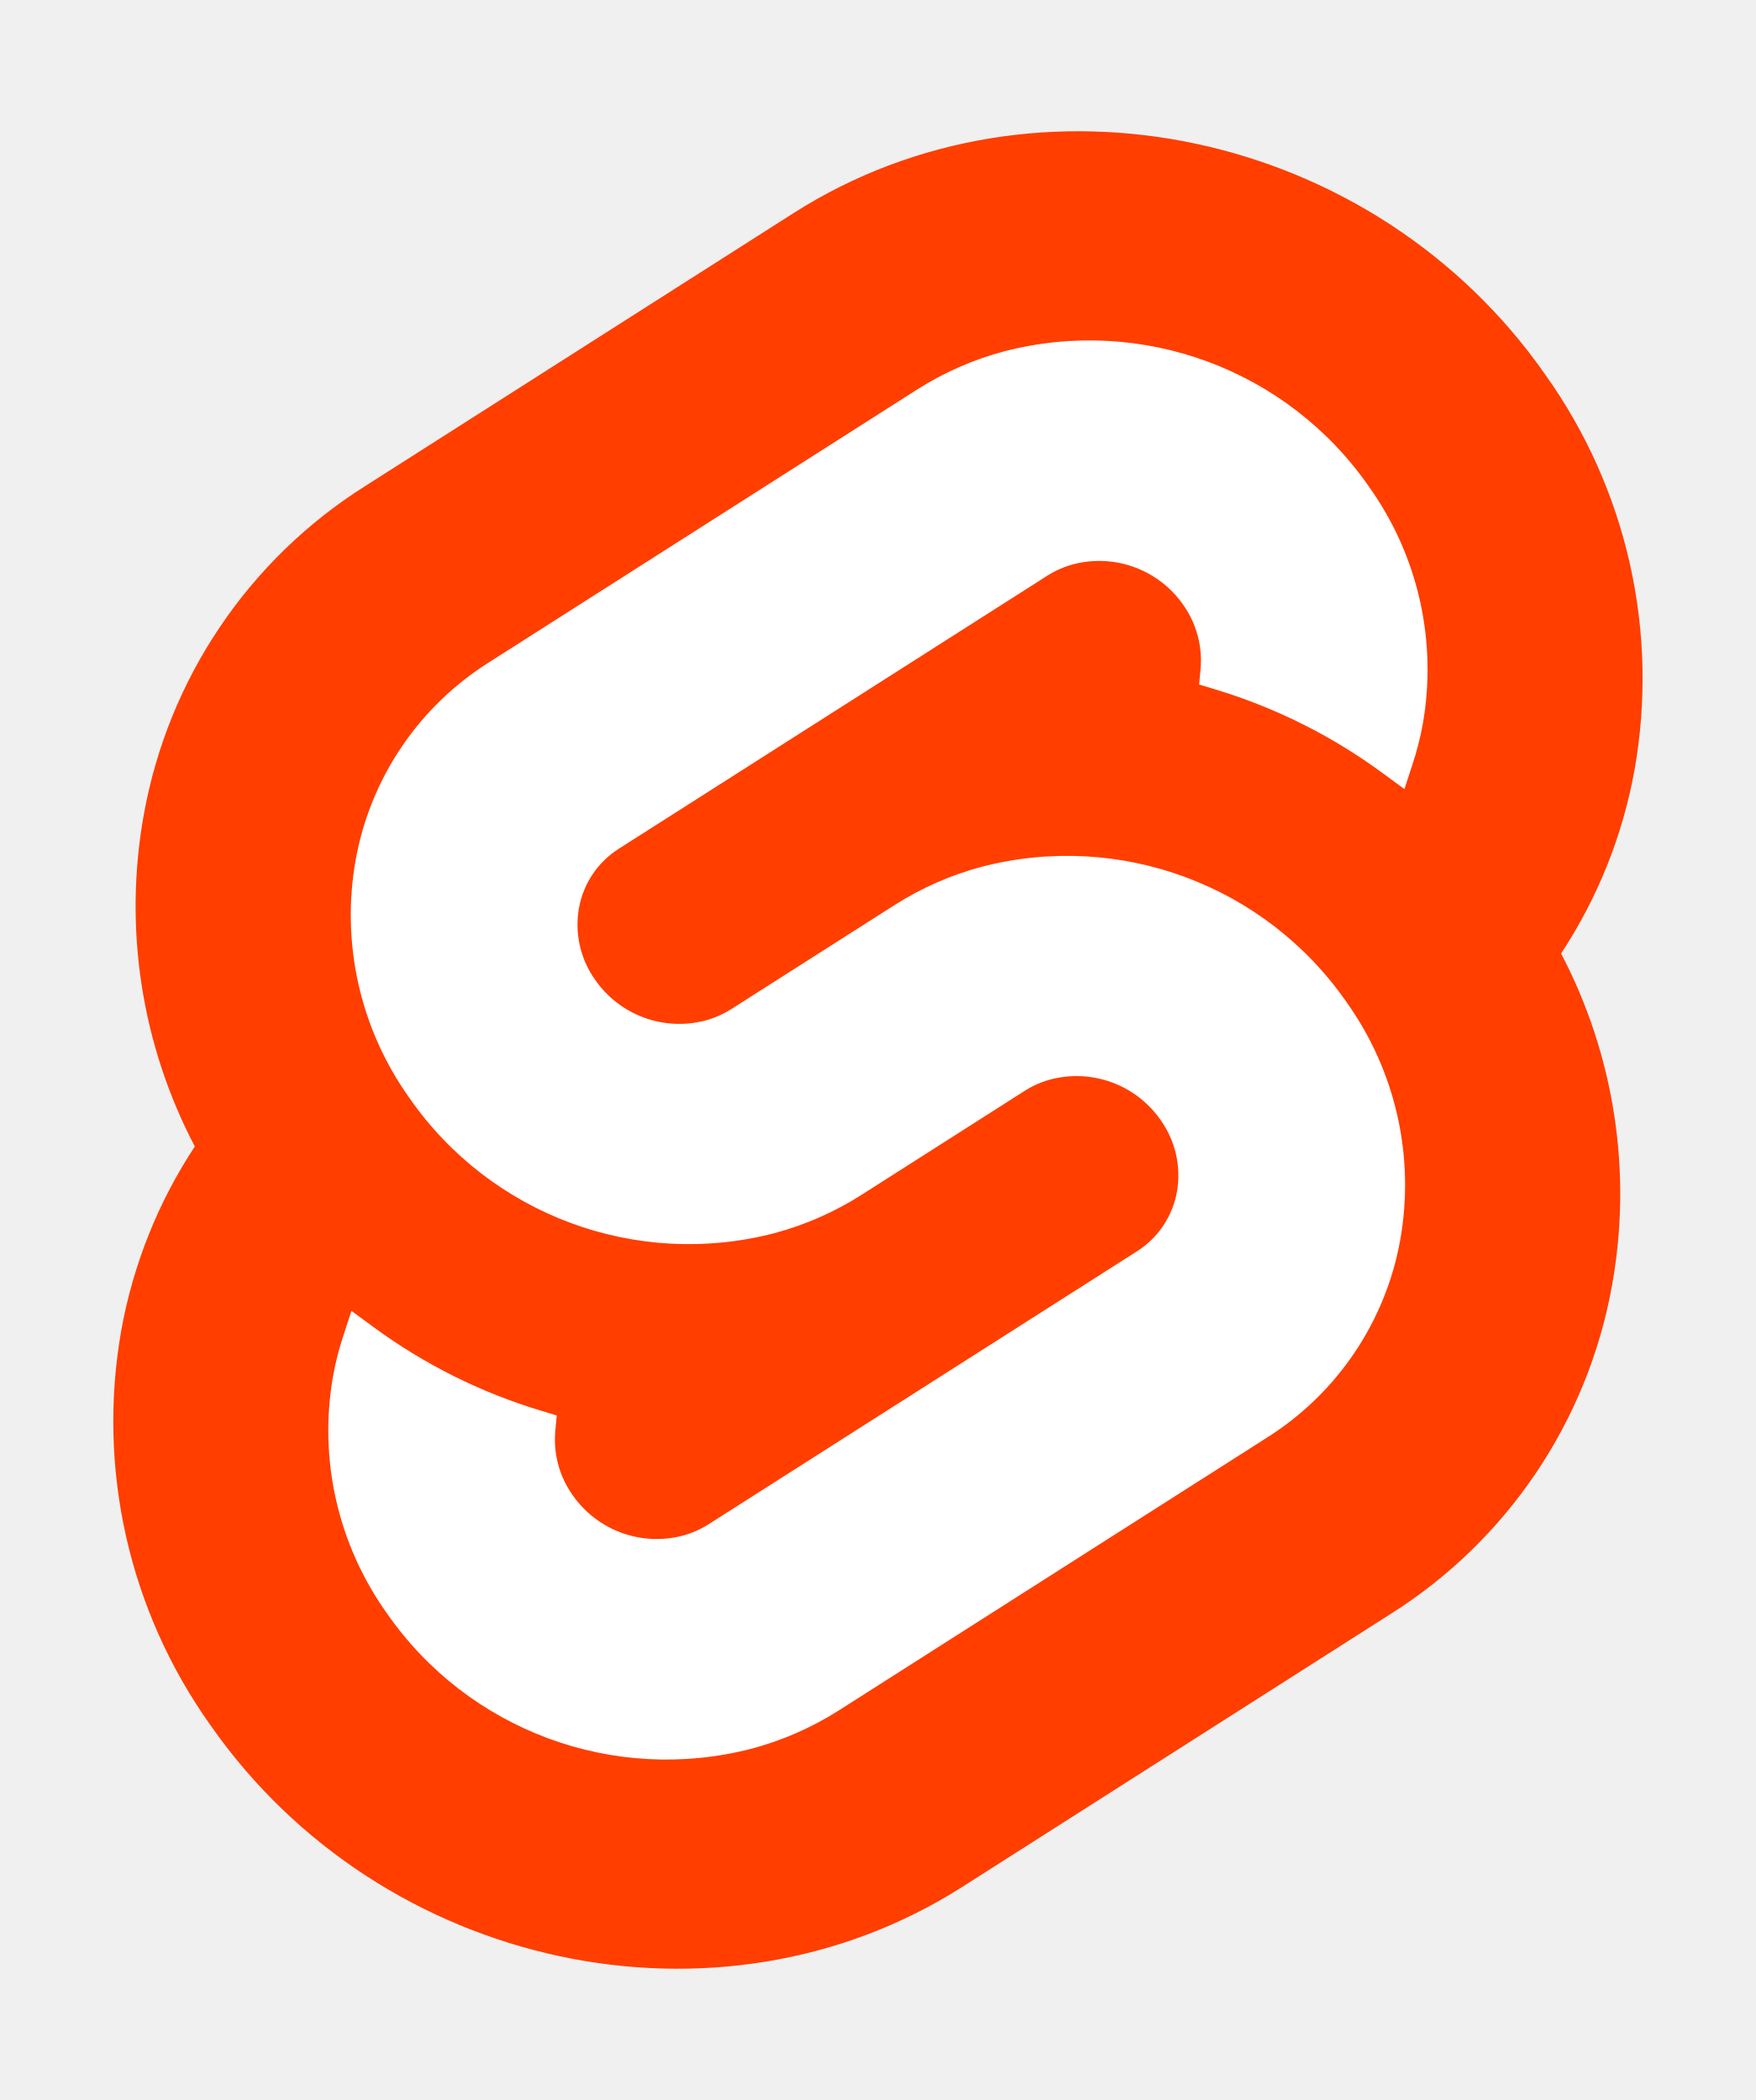
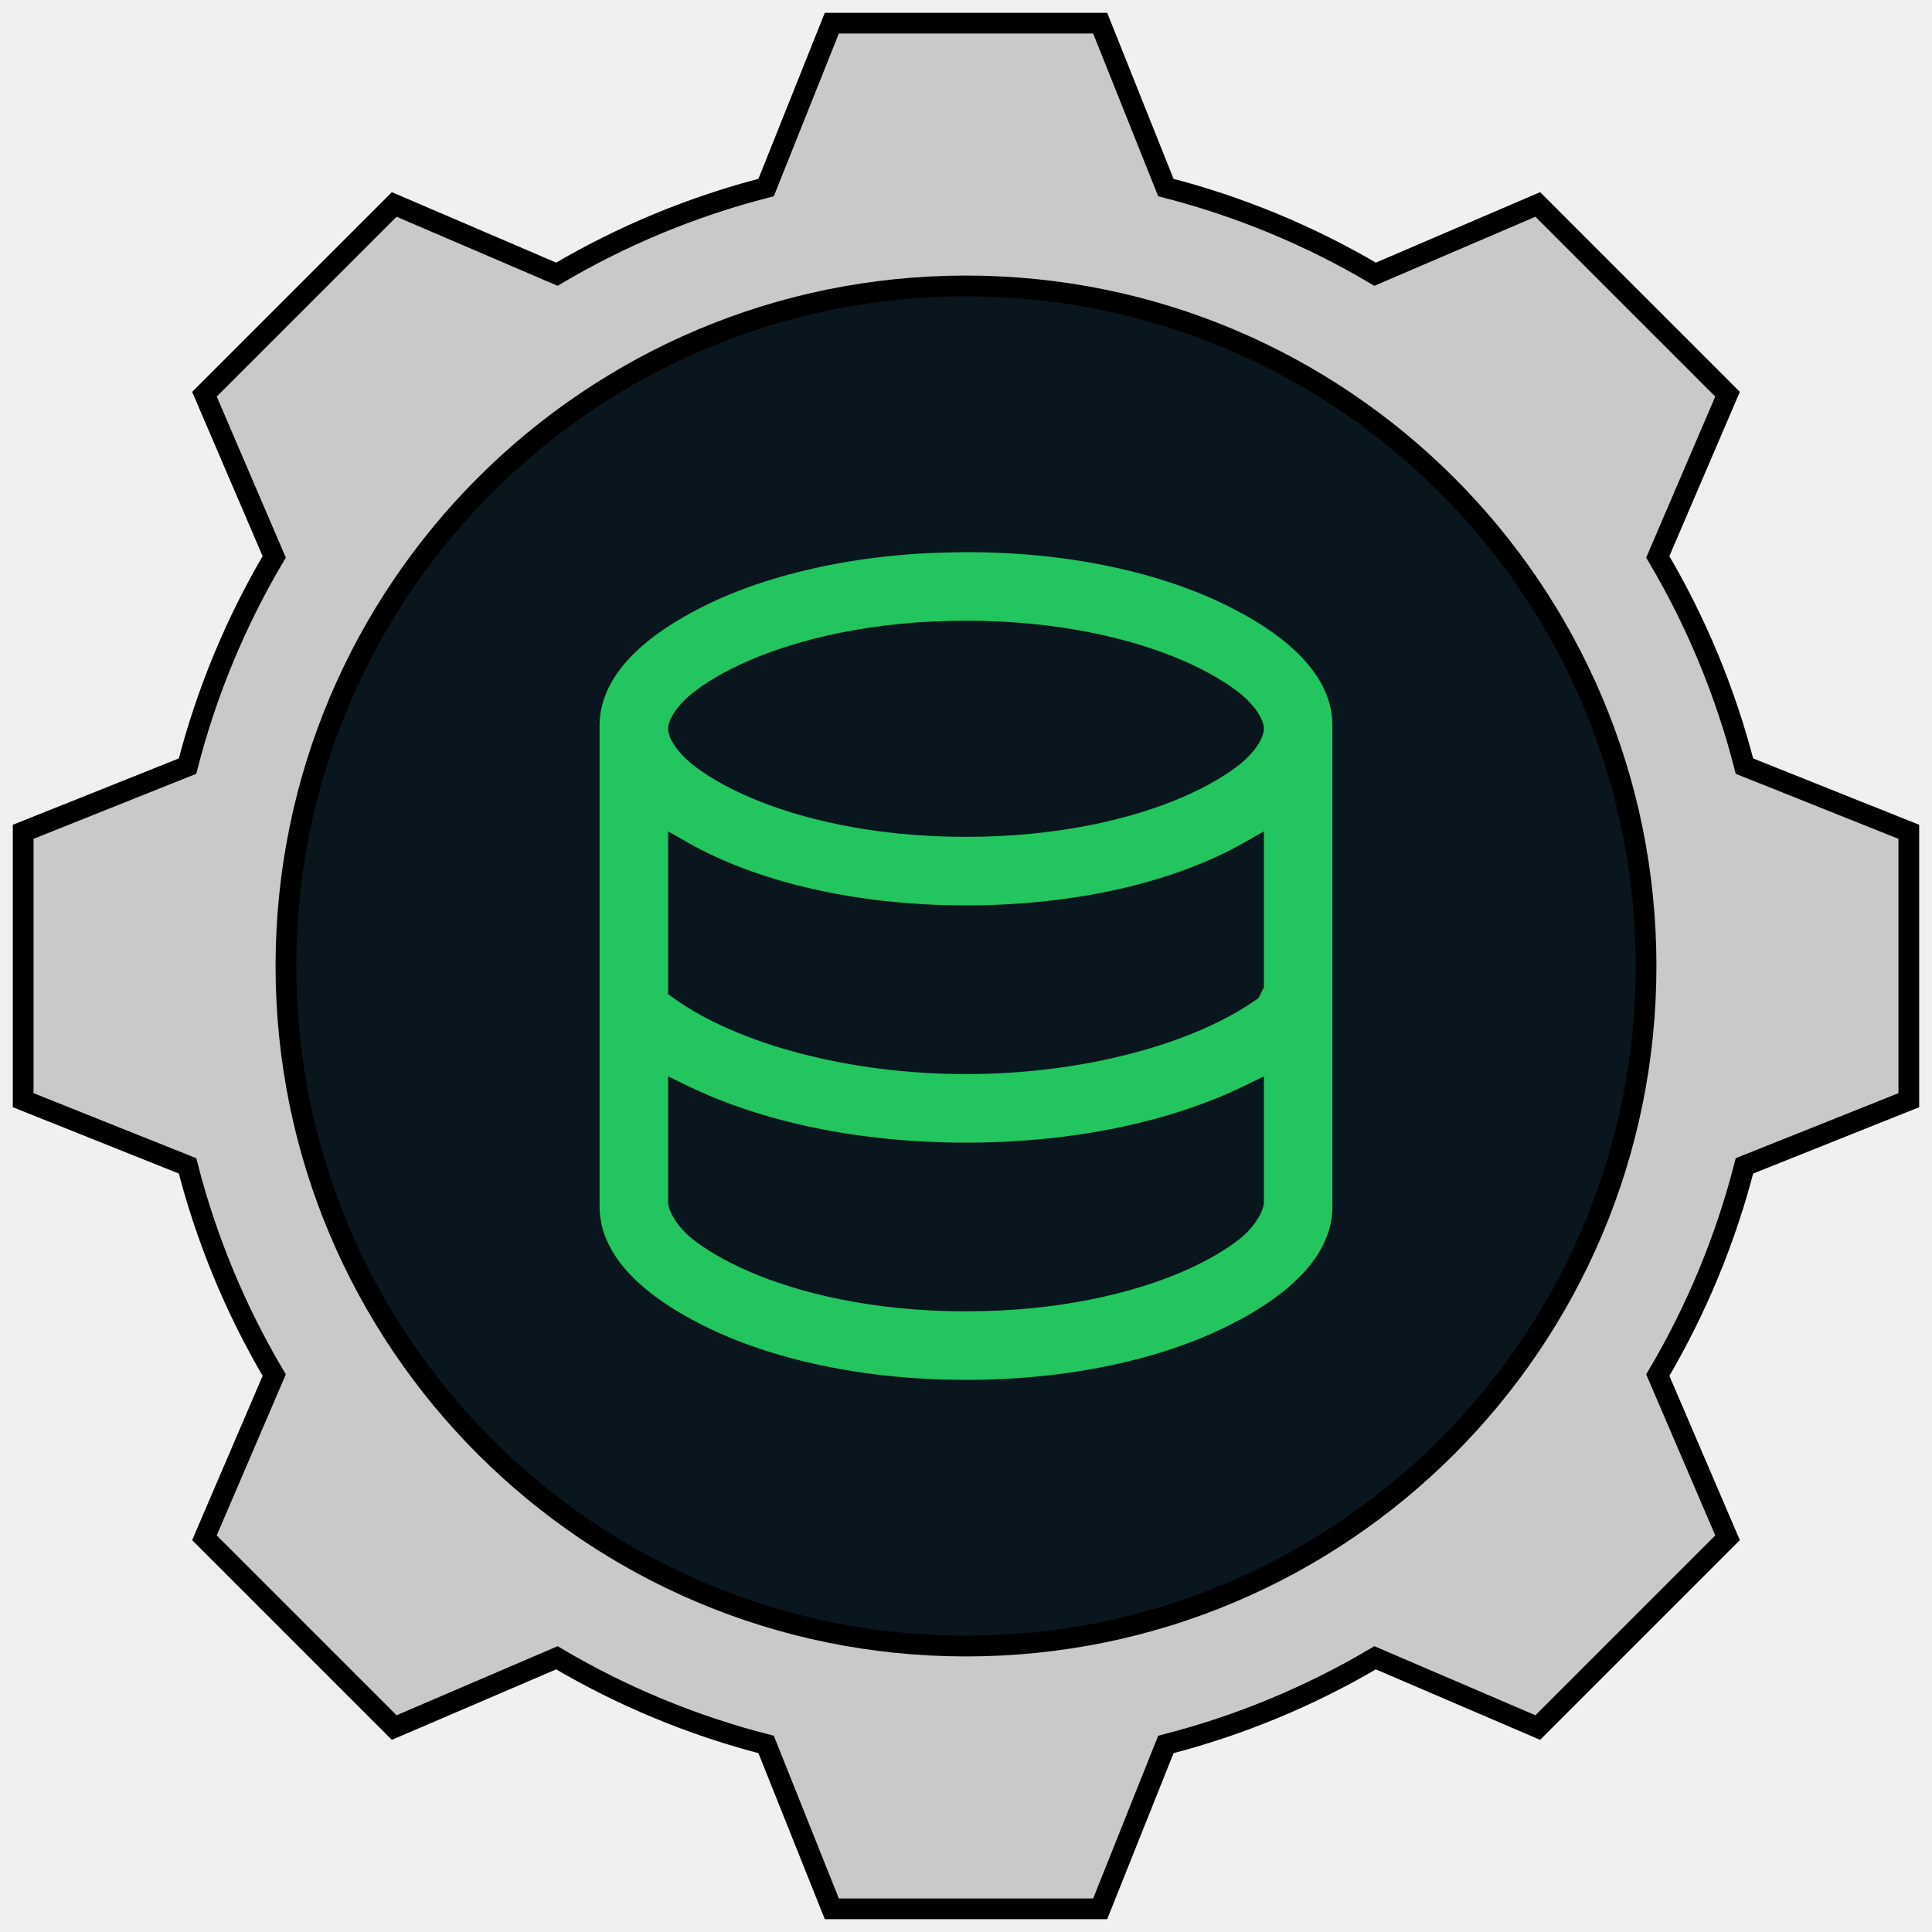
- <svg xmlns="http://www.w3.org/2000/svg" width="107" height="128" viewBox="0 0 107 128">
-   <path d="M94.157 22.819c-10.4-14.885-30.94-19.297-45.792-9.835L22.282 29.608A29.92 29.92 0 0 0 8.764 49.65a31.5 31.5 0 0 0 3.108 20.231 30 30 0 0 0-4.477 11.183 31.9 31.9 0 0 0 5.448 24.116c10.402 14.887 30.942 19.297 45.791 9.835l26.083-16.624A29.92 29.92 0 0 0 98.235 78.35a31.53 31.53 0 0 0-3.105-20.232 30 30 0 0 0 4.474-11.182 31.88 31.88 0 0 0-5.447-24.116" style="fill:#ff3e00" />
-   <path d="M45.817 106.582a20.72 20.72 0 0 1-22.237-8.243 19.17 19.17 0 0 1-3.277-14.503 18 18 0 0 1 .624-2.435l.49-1.498 1.337.981a33.6 33.6 0 0 0 10.203 5.098l.97.294-.09.968a5.85 5.85 0 0 0 1.052 3.878 6.24 6.24 0 0 0 6.695 2.485 5.8 5.8 0 0 0 1.603-.704L69.27 76.28a5.43 5.43 0 0 0 2.45-3.631 5.8 5.8 0 0 0-.987-4.371 6.24 6.24 0 0 0-6.698-2.487 5.7 5.7 0 0 0-1.6.704l-9.953 6.345a19 19 0 0 1-5.296 2.326 20.72 20.72 0 0 1-22.237-8.243 19.17 19.17 0 0 1-3.277-14.502 17.99 17.99 0 0 1 8.13-12.052l26.081-16.623a19 19 0 0 1 5.3-2.329 20.72 20.72 0 0 1 22.237 8.243 19.17 19.17 0 0 1 3.277 14.503 18 18 0 0 1-.624 2.435l-.49 1.498-1.337-.98a33.6 33.6 0 0 0-10.203-5.1l-.97-.294.09-.968a5.86 5.86 0 0 0-1.052-3.878 6.24 6.24 0 0 0-6.696-2.485 5.8 5.8 0 0 0-1.602.704L37.73 51.72a5.42 5.42 0 0 0-2.449 3.63 5.79 5.79 0 0 0 .986 4.372 6.24 6.24 0 0 0 6.698 2.486 5.8 5.8 0 0 0 1.602-.704l9.952-6.342a19 19 0 0 1 5.295-2.328 20.72 20.72 0 0 1 22.237 8.242 19.17 19.17 0 0 1 3.277 14.503 18 18 0 0 1-8.13 12.053l-26.081 16.622a19 19 0 0 1-5.3 2.328" style="fill:#fff" />
+ <svg xmlns="http://www.w3.org/2000/svg" xmlns:ns1="https://boxy-svg.com" viewBox="0 0 250 250">
+   <ellipse style="fill: rgb(9, 22, 30); stroke-width: 1; transform-box: fill-box; transform-origin: 50% 50%;" cx="125" cy="125" rx="87" ry="87" />
+   <path style="stroke: rgb(0, 0, 0); stroke-width: 4.962px; fill: rgb(201, 201, 201);" transform="matrix(0.540673, 0, 0, 0.540673, -193.4567, -140.4707)" d="M 556.886 265.355 L 621.114 265.355 L 636.836 304.69 A 192.353 192.353 0 0 1 686.916 325.434 L 725.847 308.737 L 771.263 354.153 L 754.566 393.084 A 192.353 192.353 0 0 1 775.31 443.164 L 814.645 458.886 L 814.645 523.114 L 775.31 538.836 A 192.353 192.353 0 0 1 754.566 588.916 L 771.263 627.847 L 725.847 673.263 L 686.916 656.566 A 192.353 192.353 0 0 1 636.836 677.31 L 621.114 716.645 L 556.886 716.645 L 541.164 677.31 A 192.353 192.353 0 0 1 491.084 656.566 L 452.153 673.263 L 406.737 627.847 L 423.434 588.916 A 192.353 192.353 0 0 1 402.69 538.836 L 363.355 523.114 L 363.355 458.886 L 402.69 443.164 A 192.353 192.353 0 0 1 423.434 393.084 L 406.737 354.153 L 452.153 308.737 L 491.084 325.434 A 192.353 192.353 0 0 1 541.164 304.69 Z M 589 328.24 A 162.76 162.76 0 0 0 589 653.76 A 162.76 162.76 0 0 0 589 328.24" ns1:shape="cog 589 491 162.76 192.353 225.645 0.28 8 1@b292c03a" />
+   <path d="M 125.087 71.447 C 125.087 71.447 121.694 71.493 120.063 71.576 C 118.434 71.658 116.85 71.779 115.272 71.94 C 112.12 72.262 109.124 72.731 106.23 73.343 C 100.452 74.565 95.367 76.291 91.028 78.462 C 82.421 82.764 77.37 88.088 77.588 94.303 L 77.588 155.701 C 77.37 161.916 82.436 167.239 91.051 171.542 C 99.762 175.895 111.649 178.554 125 178.554 C 138.352 178.554 150.239 175.895 158.951 171.542 C 167.565 167.239 172.631 161.916 172.413 155.701 L 172.413 94.303 C 172.631 88.088 167.58 82.764 158.972 78.462 C 150.27 74.11 138.382 71.43 125 71.45 M 163.546 155.701 C 163.388 156.962 162.277 158.802 160.501 160.24 C 158.812 161.609 156.232 163.169 153.006 164.559 C 146.64 167.299 137.089 169.687 125.001 169.687 C 112.913 169.687 103.361 167.301 96.997 164.559 C 93.769 163.169 91.19 161.609 89.502 160.24 C 87.727 158.802 86.614 156.962 86.456 155.701 L 86.456 142.009 L 86.456 139.28 L 88.906 140.474 C 98.597 145.195 111.181 147.856 125.001 147.856 C 138.821 147.856 151.406 145.195 161.096 140.474 L 163.546 139.28 L 163.546 142.009 L 163.546 155.701 M 162.848 129.143 C 154.579 135.112 140.076 138.988 125.001 138.988 C 109.926 138.988 95.424 135.112 87.156 129.143 L 86.456 128.638 L 86.456 127.765 L 86.456 110.512 L 86.456 107.578 L 89 109.026 C 97.813 114.038 110.532 117.157 125.001 117.157 C 139.471 117.157 152.19 114.039 161.002 109.026 L 163.546 107.578 L 163.546 110.512 L 163.546 127.765 M 125.001 108.289 C 112.913 108.289 103.361 105.902 96.997 103.161 C 93.769 101.772 91.19 100.21 89.502 98.841 C 87.727 97.403 86.456 95.564 86.456 94.303 C 86.456 93.043 87.727 91.204 89.502 89.764 C 91.189 88.395 93.769 86.835 96.997 85.445 C 103.362 82.705 112.914 80.317 125.001 80.317 C 137.089 80.317 146.64 82.703 153.006 85.445 C 156.232 86.835 158.812 88.395 160.501 89.764 C 162.277 91.204 163.546 93.043 163.546 94.303 C 163.546 95.564 162.277 97.401 160.501 98.841 C 158.812 100.21 156.232 101.772 153.006 103.161 C 146.64 105.902 137.089 108.289 125.001 108.289 Z" style="fill: rgb(34, 197, 94); stroke-width: 1;" />
</svg>
